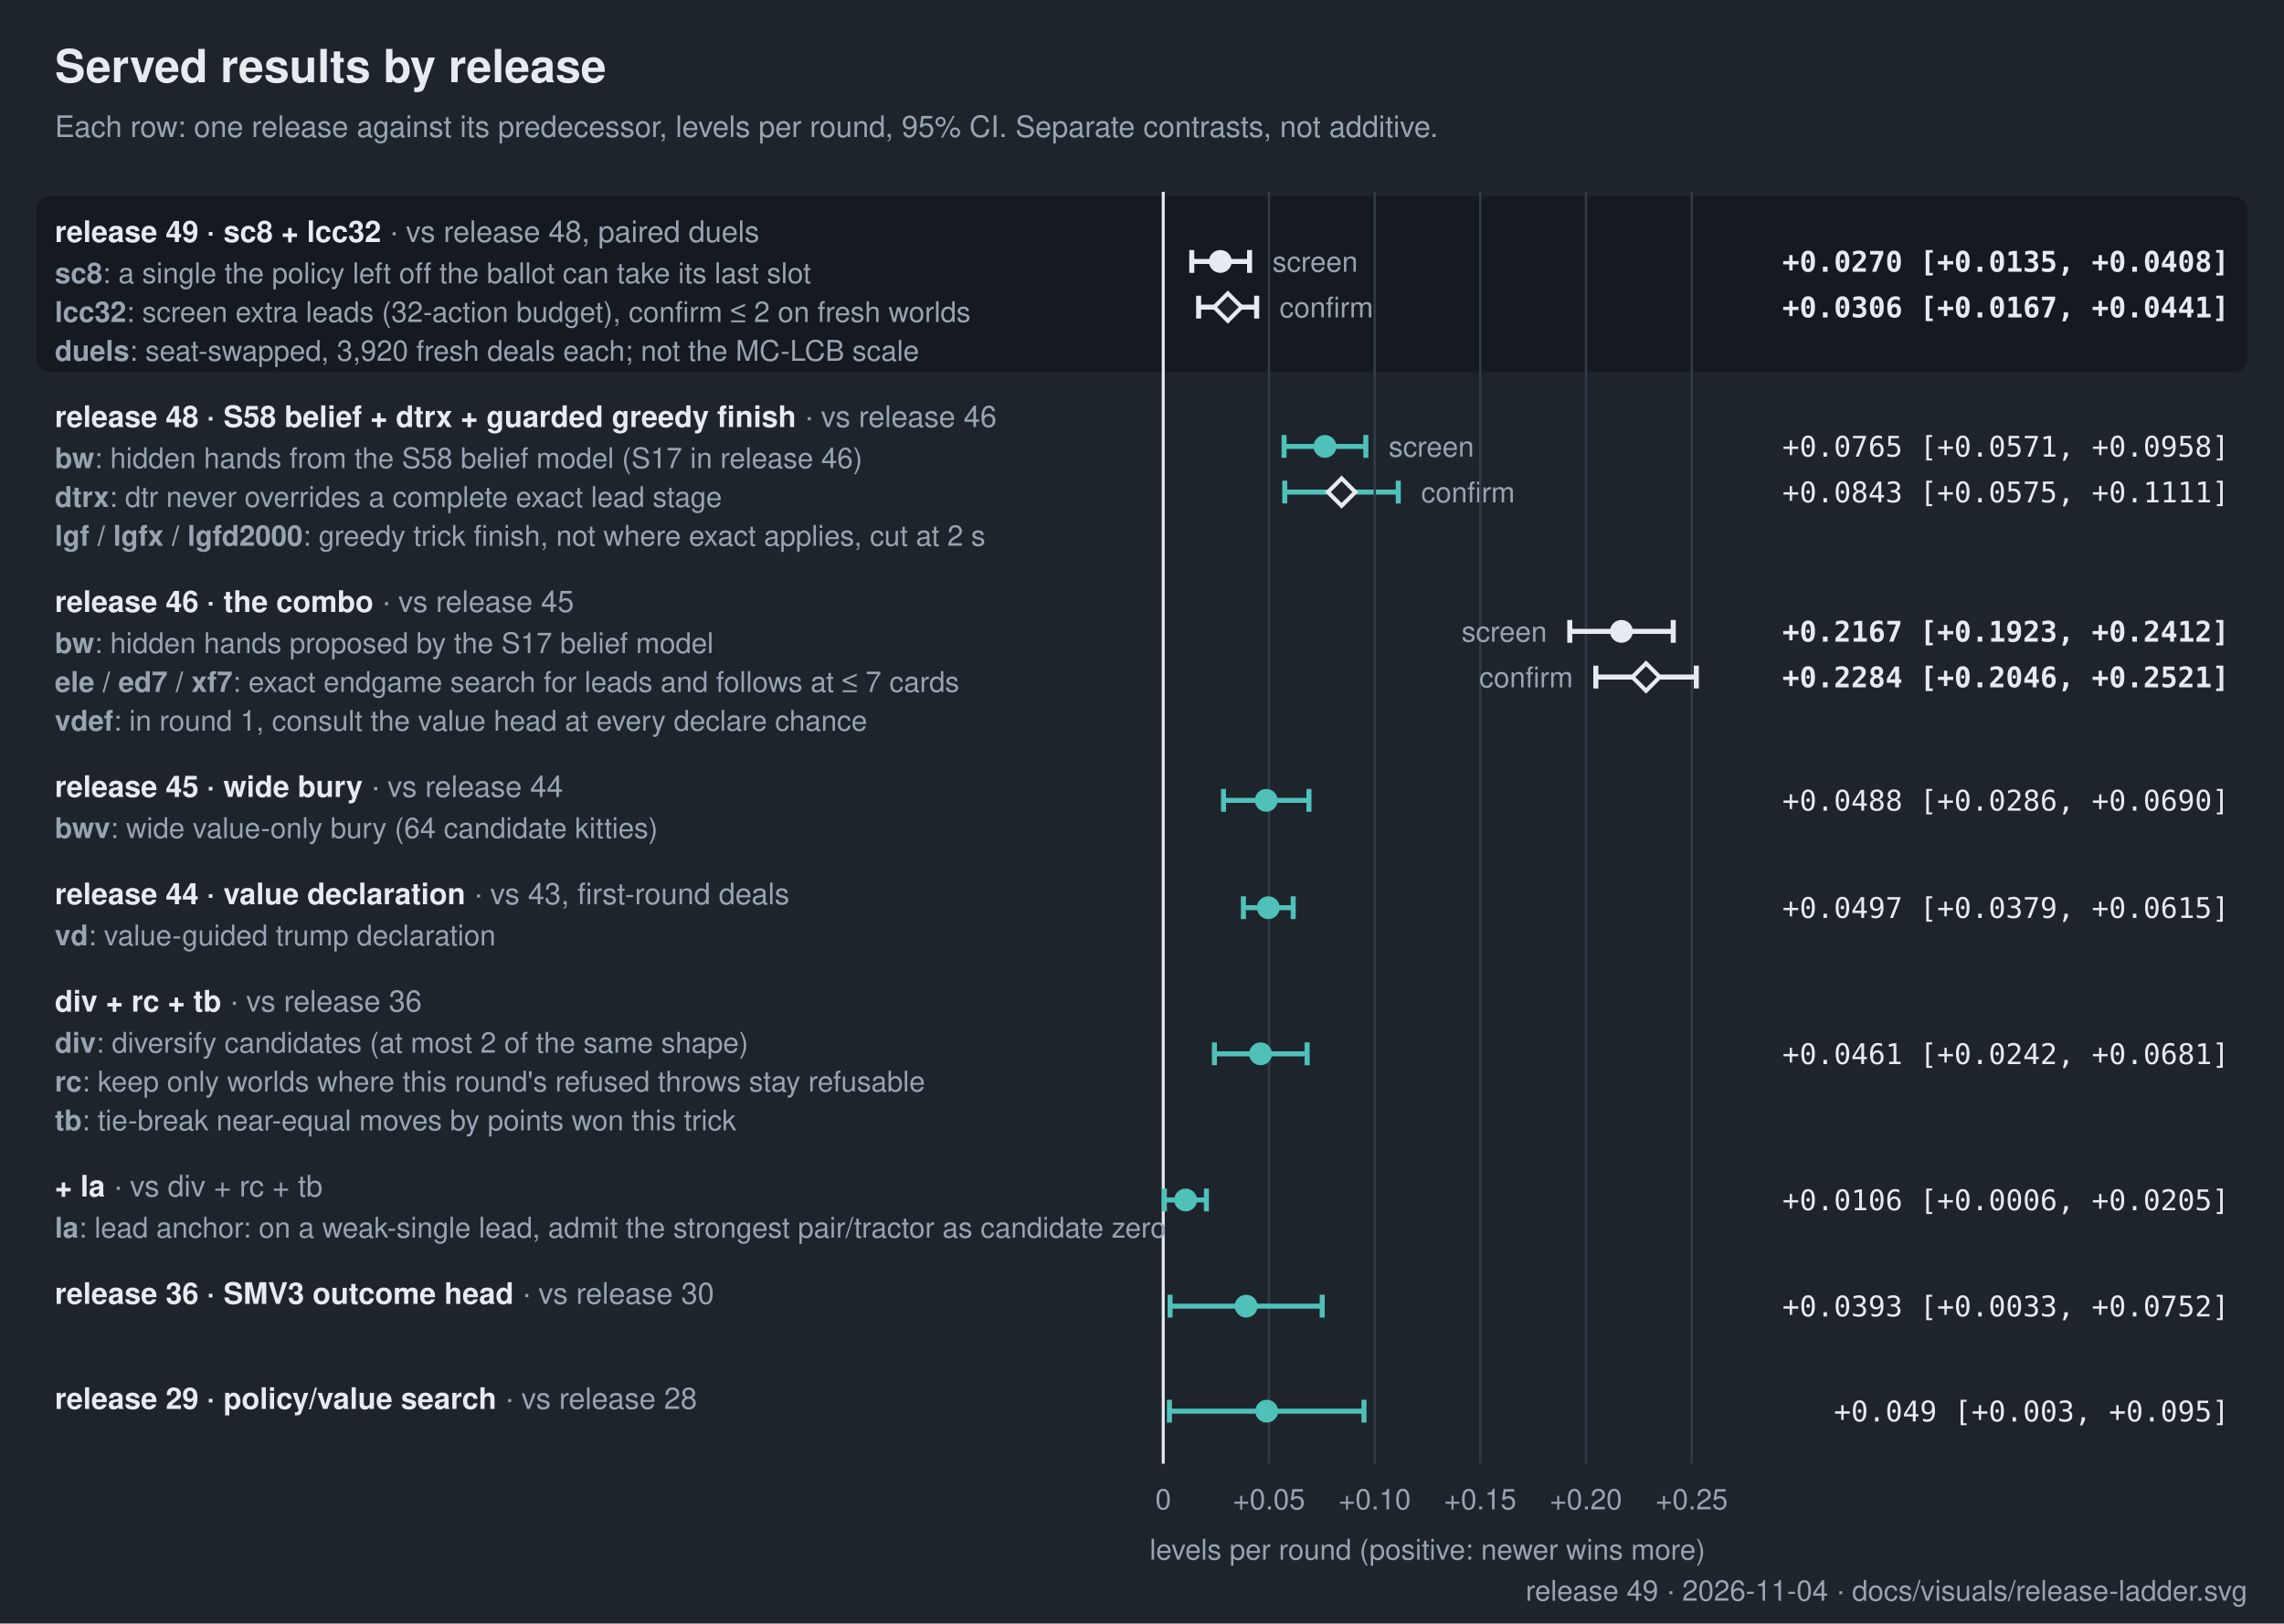
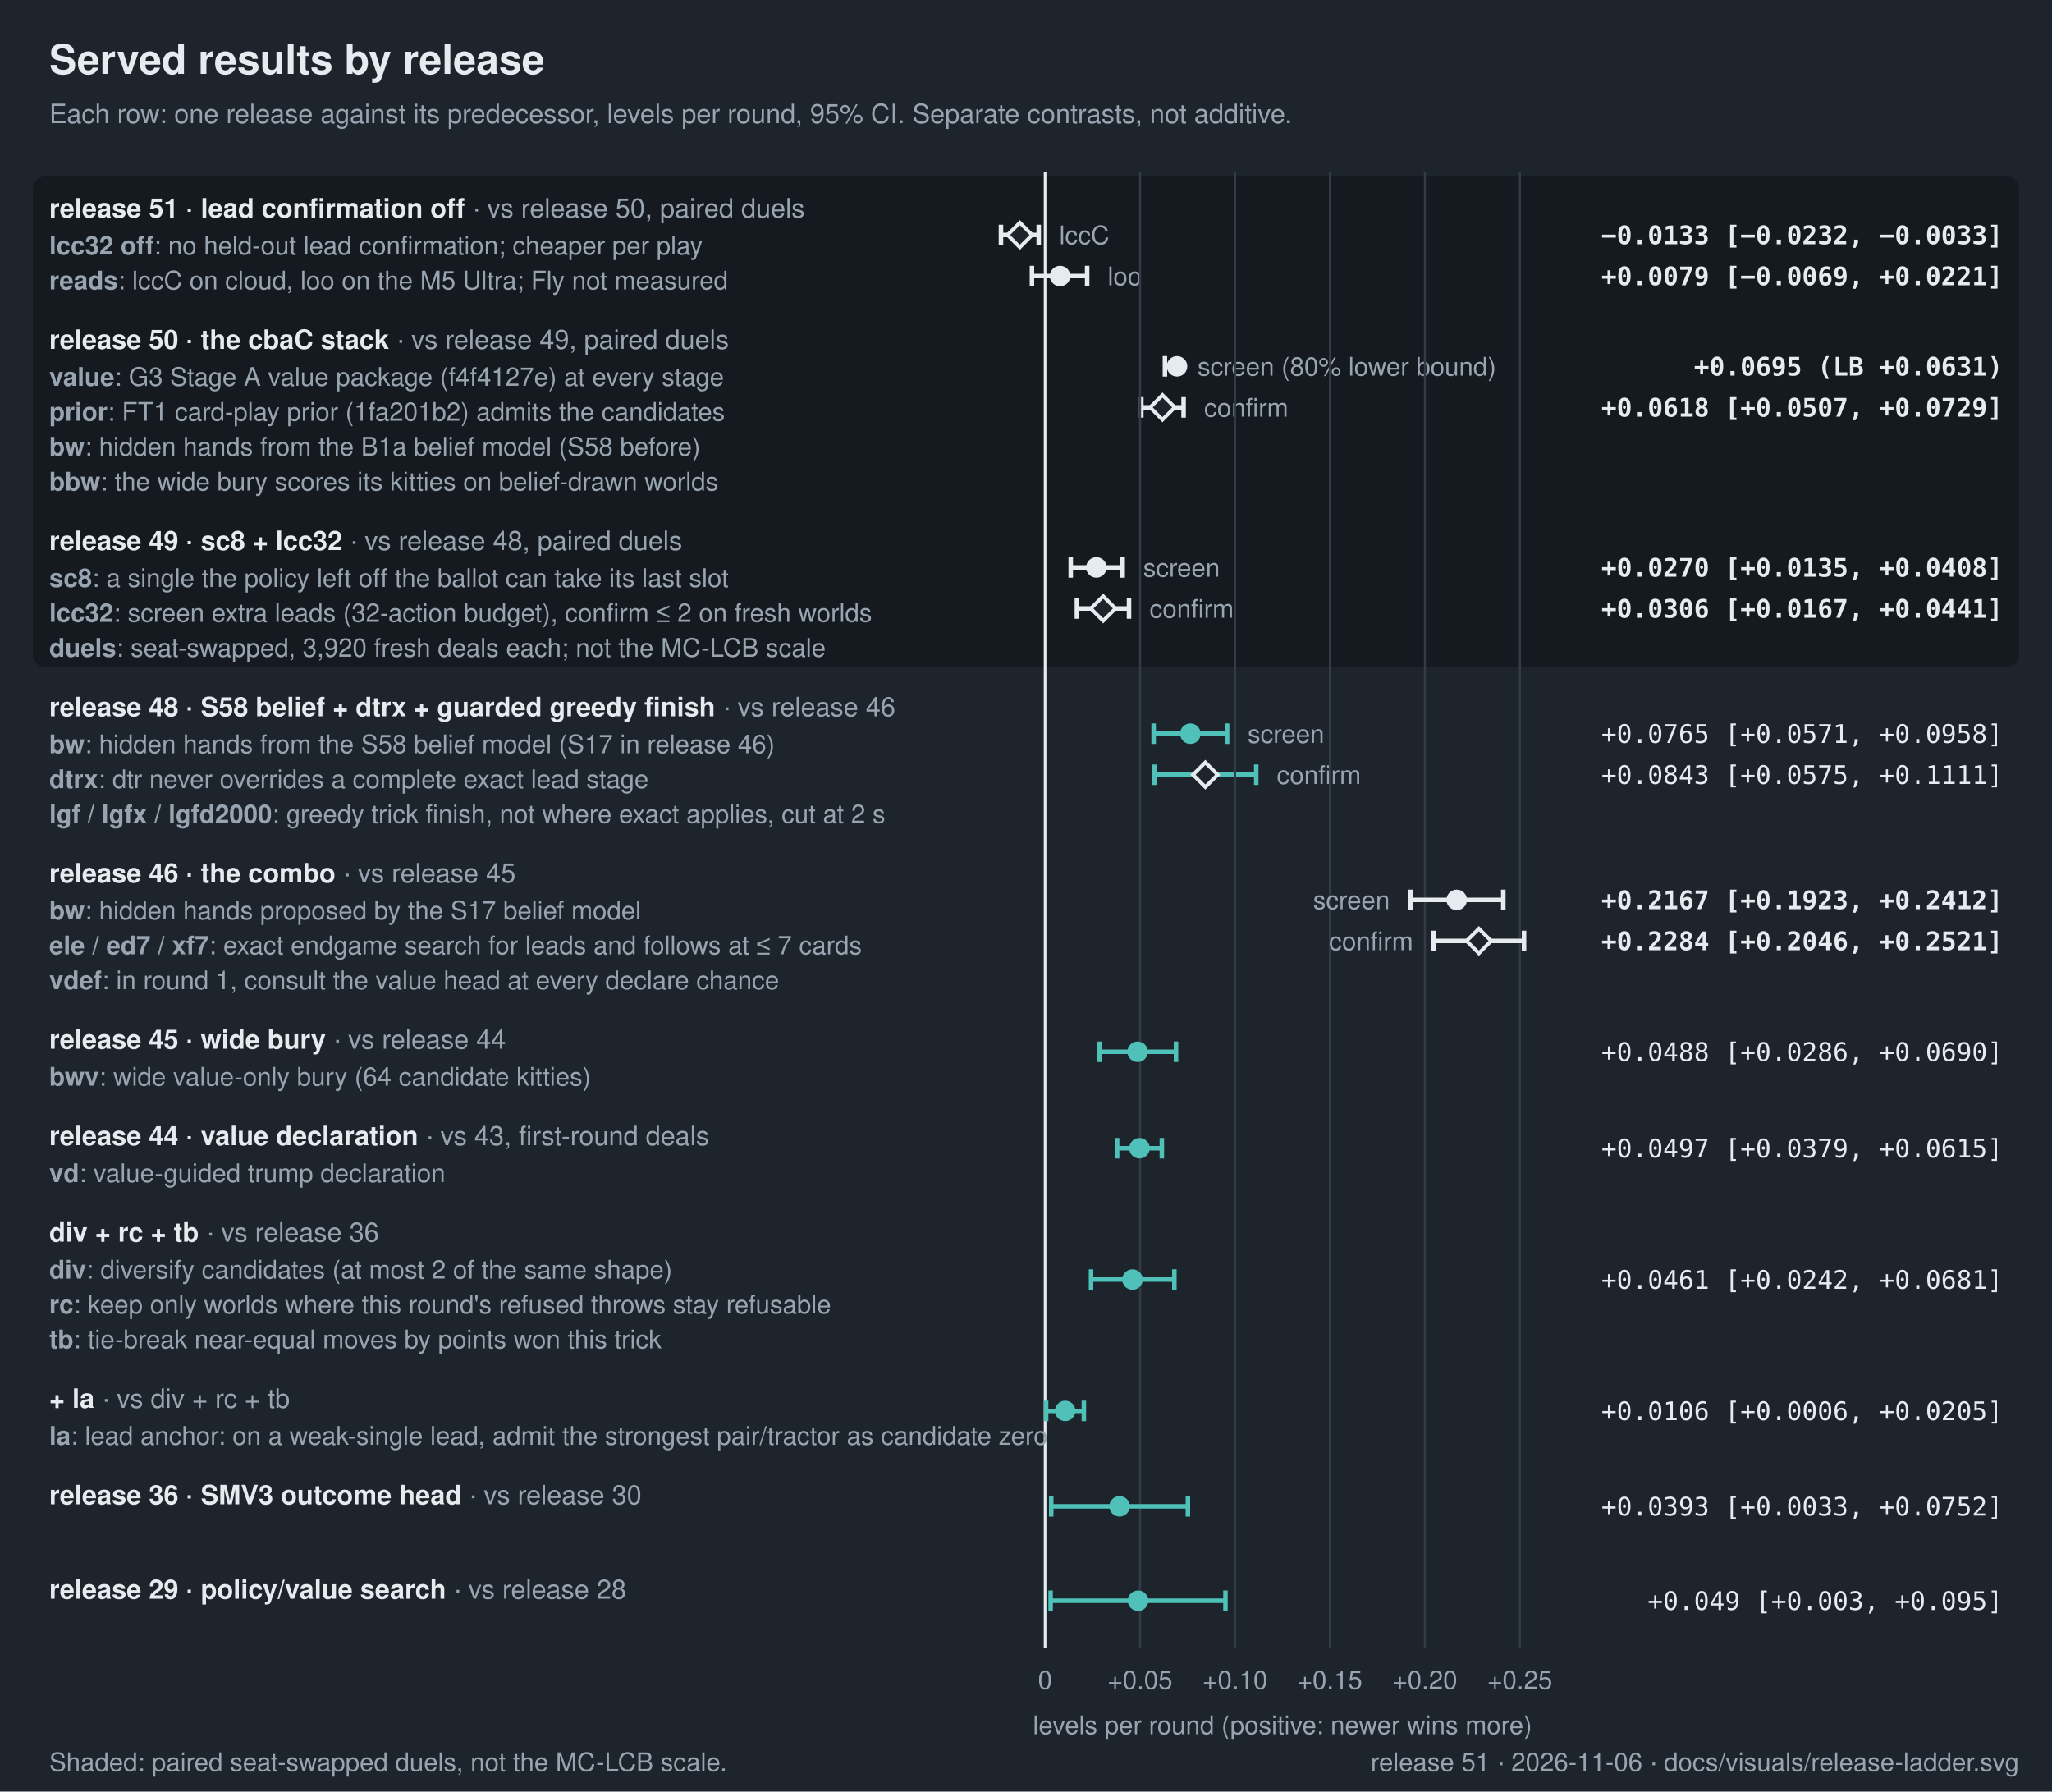
- <svg xmlns="http://www.w3.org/2000/svg" viewBox="0 0 1000 711" width="1000" height="711" role="img" aria-label="Forest plot of served results by release, levels per round with 95% CI: release 49 sc8 + lcc32 vs 48 +0.0270 [+0.0135, +0.0408], confirmation +0.0306 [+0.0167, +0.0441] (paired head-to-head duels, a different instrument); release 48 S58 belief + dtrx + guarded greedy finish vs 46 +0.0765 [+0.0571, +0.0958], confirmation +0.0843 [+0.0575, +0.1111]; release 46 combo vs 45 +0.2167 [+0.1923, +0.2412], confirmation +0.2284 [+0.2046, +0.2521]; release 45 wide bury vs 44 +0.0488 [+0.0286, +0.0690]; release 44 value declaration vs 43 +0.0497 [+0.0379, +0.0615]; div+rc+tb vs release 36 +0.0461 [+0.0242, +0.0681]; +la +0.0106 [+0.0006, +0.0205]; release 36 SMV3 outcome head vs 30 +0.0393 [+0.0033, +0.0752]; release 29 policy/value search vs 28 +0.049 [+0.003, +0.095]. Each rule token is glossed under its row. Rows up to release 48 are contrasts through a common MC-LCB control; separate contrasts; not additive.">
+ <svg xmlns="http://www.w3.org/2000/svg" viewBox="0 0 1000 873" width="1000" height="873" role="img" aria-label="Forest plot of served results by release, levels per round with 95% CI: release 51 lead confirmation off vs 50, lccC −0.0133 [−0.0232, −0.0033] on cloud and loo +0.0079 [−0.0069, +0.0221] on the M5 Ultra, Fly not measured (paired duels); release 50 cbaC stack vs 49, screen +0.0695 (one-sided 80% lower bound +0.0631), confirmation +0.0618 [+0.0507, +0.0729] (paired duels); release 49 sc8 + lcc32 vs 48 +0.0270 [+0.0135, +0.0408], confirmation +0.0306 [+0.0167, +0.0441] (paired head-to-head duels, a different instrument); release 48 S58 belief + dtrx + guarded greedy finish vs 46 +0.0765 [+0.0571, +0.0958], confirmation +0.0843 [+0.0575, +0.1111]; release 46 combo vs 45 +0.2167 [+0.1923, +0.2412], confirmation +0.2284 [+0.2046, +0.2521]; release 45 wide bury vs 44 +0.0488 [+0.0286, +0.0690]; release 44 value declaration vs 43 +0.0497 [+0.0379, +0.0615]; div+rc+tb vs release 36 +0.0461 [+0.0242, +0.0681]; +la +0.0106 [+0.0006, +0.0205]; release 36 SMV3 outcome head vs 30 +0.0393 [+0.0033, +0.0752]; release 29 policy/value search vs 28 +0.049 [+0.003, +0.095]. Each rule token is glossed under its row. Shaded rows (releases 49 to 51) are paired duels; rows up to release 48 are contrasts through a common MC-LCB control; separate contrasts; not additive.">
  <style>text{font-family:-apple-system,BlinkMacSystemFont,"Segoe UI",Helvetica,Arial,sans-serif;fill:#e6ebf0;font-size:13px}.bg{fill:#1d242c}.mut{fill:#98a4b0}.b{font-weight:600}.ttl{font-size:20px;font-weight:600}.h{font-size:15px;font-weight:600}.hdr{font-size:12.5px;font-weight:600;letter-spacing:.06em;fill:#98a4b0}.sm{font-size:12.5px}.it{font-style:italic}.edge{stroke:#323c47;stroke-width:1.5;fill:none}.edge.strong{stroke:#aab8c8}.edgebel{stroke:#b39cf0;stroke-width:1.5;fill:none}.edgeex{stroke:#ef8fbe;stroke-width:1.5;fill:none}.arrow{stroke:#aab8c8;stroke-width:1.6;fill:none}.ah{fill:#aab8c8}.world{fill:#2b3642;stroke:#aab8c8;stroke-width:1.3}.worldx{fill:#1d242c;stroke:#323c47;stroke-width:1.3}.thumb{stroke:#aab8c8;stroke-width:1.6;stroke-linecap:round}.xmark{stroke:#e07a6c;stroke-width:2;stroke-linecap:round}.badt{fill:#e07a6c}.goodt{fill:#6fc491}.cand{fill:#1d242c;stroke:#e6ebf0;stroke-width:1.5}.card{fill:#1d242c;stroke:#aab8c8;stroke-width:1}.red{fill:#f08a80}.play{fill:#e0b25a}.playtrack{fill:#3f321a}.net{fill:#4fc1b9}.nett{fill:#4fc1b9}.root{fill:#e6ebf0}.inkf{fill:#e6ebf0}.mutf{fill:#98a4b0}.rulef{fill:#323c47}.paperf{fill:#151a20}.panelf{fill:#1d242c}.bel{fill:#b39cf0}.belt{fill:#b39cf0}.belsoft{fill:#2c2442;stroke:#b39cf0;stroke-width:1.3}.ex{fill:#ef8fbe}.ext{fill:#ef8fbe}.exsoft{fill:#3f1f2e;stroke:#ef8fbe;stroke-width:1.3}.exline{stroke:#ef8fbe;stroke-width:1.5;fill:none}.exnode{fill:#1d242c;stroke:#ef8fbe;stroke-width:1.5}.vd{fill:#7fb8ef}.vdt{fill:#7fb8ef}.vdsoft{fill:#1b2e44;stroke:#7fb8ef;stroke-width:1.3}.wd{fill:#aab8c8}.wdt{fill:#aab8c8}.wdsoft{fill:#2b3642;stroke:#aab8c8;stroke-width:1.3}.axis{stroke:#98a4b0;stroke-width:1;fill:none}.grid{stroke:#323c47;stroke-width:1;fill:none}.zero{stroke:#e6ebf0;stroke-width:1.3;fill:none}.ring{fill:none;stroke:#e6ebf0;stroke-width:1.8}.ringex{fill:none;stroke:#ef8fbe;stroke-width:2}.panelbox{fill:#151a20;stroke:#323c47;stroke-width:1}.dash{fill:#1d242c;stroke:#aab8c8;stroke-width:1.5;stroke-dasharray:5 4}.stage{fill:#1d242c;stroke:#aab8c8;stroke-width:1.4}.stagej{fill:#2b3642;stroke:#aab8c8;stroke-width:1.4}.lineink{stroke:#e6ebf0;stroke-width:2.2;fill:none}.linemut{stroke:#98a4b0;stroke-width:1.2;fill:none}.linebel{stroke:#b39cf0;stroke-width:2.2;fill:none}.linevd{stroke:#7fb8ef;stroke-width:2.2;fill:none}.linewd{stroke:#aab8c8;stroke-width:2.2;fill:none}.lineex{stroke:#ef8fbe;stroke-width:2.2;fill:none}.linenet{stroke:#4fc1b9;stroke-width:2.2;fill:none}.chipt{font-size:12.5px;font-weight:700;letter-spacing:.05em;fill:#1d242c}.netbox{fill:#173f3d;stroke:#4fc1b9;stroke-width:1.5}.netlayer{stroke:#4fc1b9;stroke-width:3;stroke-linecap:round}.netwire{stroke:#4fc1b9;stroke-width:0.8;opacity:.6}.cardatt{fill:#1d242c;stroke:#e07a6c;stroke-width:1.3}.cone{fill:#323c47;fill-opacity:.35}.conel{stroke:#98a4b0;stroke-width:1;stroke-dasharray:3 3;fill:none}.mono{font-family:ui-monospace,SFMono-Regular,Menlo,Consolas,monospace}</style>
  <defs>
    <marker id="ar6" viewBox="0 0 10 10" refX="9" refY="5" markerWidth="7" markerHeight="7" orient="auto">
      <path d="M0,0 L10,5 L0,10 z" class="ah" />
    </marker>
  </defs>
-   <rect x="0.0" y="0.0" width="1000.0" height="711.0" class="bg" />
+   <rect x="0.0" y="0.0" width="1000.0" height="873.0" class="bg" />
  <text x="24.0" y="36.0" class="ttl">Served results by release</text>
  <text x="24.0" y="60.0" class="mut">Each row: one release against its predecessor, levels per round, 95% CI. Separate contrasts, not additive.</text>
-   <rect x="16.0" y="86.0" width="968.0" height="77.0" rx="6" class="paperf" />
-   <text x="24.0" y="106.0" class="b">release 49 · sc8 + lcc32 <tspan class="mut" style="font-weight:400">· vs release 48, paired duels</tspan>
+   <rect x="16.0" y="86.0" width="968.0" height="239.0" rx="6" class="paperf" />
+   <text x="24.0" y="106.0" class="b">release 51 · lead confirmation off <tspan class="mut" style="font-weight:400">· vs release 50, paired duels</tspan>
  </text>
  <text x="24.0" y="124.0" class="sm mut">
-     <tspan class="b">sc8</tspan>: a single the policy left off the ballot can take its last slot</text>
+     <tspan class="b">lcc32 off</tspan>: no held-out lead confirmation; cheaper per play</text>
  <text x="24.0" y="141.0" class="sm mut">
-     <tspan class="b">lcc32</tspan>: screen extra leads (32-action budget), confirm ≤ 2 on fresh worlds</text>
-   <text x="24.0" y="158.0" class="sm mut">
-     <tspan class="b">duels</tspan>: seat-swapped, 3,920 fresh deals each; not the MC-LCB scale</text>
-   <line x1="521.8" y1="114.5" x2="547.1" y2="114.5" class="lineink" />
-   <line x1="521.8" y1="109.5" x2="521.8" y2="119.5" class="lineink" />
-   <line x1="547.1" y1="109.5" x2="547.1" y2="119.5" class="lineink" />
-   <circle cx="534.3" cy="114.5" r="5" class="inkf" />
-   <text x="557.1" y="119.0" class="sm mut">screen</text>
-   <text x="976.0" y="119.0" class="mono sm b" text-anchor="end">+0.0270 [+0.0135, +0.0408]</text>
-   <line x1="524.8" y1="134.5" x2="550.2" y2="134.5" class="lineink" />
-   <line x1="524.8" y1="129.5" x2="524.8" y2="139.5" class="lineink" />
-   <line x1="550.2" y1="129.5" x2="550.2" y2="139.5" class="lineink" />
-   <path d="M537.6,128.5 L543.6,134.5 L537.6,140.5 L531.6,134.5 z" class="panelf" />
-   <path d="M537.6,128.5 L543.6,134.5 L537.6,140.5 L531.6,134.5 z" class="ring" />
-   <text x="560.2" y="139.0" class="sm mut">confirm</text>
-   <text x="976.0" y="139.0" class="mono sm b" text-anchor="end">+0.0306 [+0.0167, +0.0441]</text>
-   <text x="24.0" y="187.0" class="b">release 48 · S58 belief + dtrx + guarded greedy finish <tspan class="mut" style="font-weight:400">· vs release 46</tspan>
+     <tspan class="b">reads</tspan>: lccC on cloud, loo on the M5 Ultra; Fly not measured</text>
+   <line x1="487.8" y1="114.5" x2="506.2" y2="114.5" class="lineink" />
+   <line x1="487.8" y1="109.5" x2="487.8" y2="119.5" class="lineink" />
+   <line x1="506.2" y1="109.5" x2="506.2" y2="119.5" class="lineink" />
+   <path d="M497.0,108.5 L503.0,114.5 L497.0,120.5 L491.0,114.5 z" class="panelf" />
+   <path d="M497.0,108.5 L503.0,114.5 L497.0,120.5 L491.0,114.5 z" class="ring" />
+   <text x="516.2" y="119.0" class="sm mut">lccC</text>
+   <text x="976.0" y="119.0" class="mono sm b" text-anchor="end">−0.0133 [−0.0232, −0.0033]</text>
+   <line x1="502.9" y1="134.5" x2="529.8" y2="134.5" class="lineink" />
+   <line x1="502.9" y1="129.5" x2="502.9" y2="139.5" class="lineink" />
+   <line x1="529.8" y1="129.5" x2="529.8" y2="139.5" class="lineink" />
+   <circle cx="516.6" cy="134.5" r="5" class="inkf" />
+   <text x="539.8" y="139.0" class="sm mut">loo</text>
+   <text x="976.0" y="139.0" class="mono sm b" text-anchor="end">+0.0079 [−0.0069, +0.0221]</text>
+   <text x="24.0" y="170.0" class="b">release 50 · the cbaC stack <tspan class="mut" style="font-weight:400">· vs release 49, paired duels</tspan>
  </text>
+   <text x="24.0" y="188.0" class="sm mut">
+     <tspan class="b">value</tspan>: G3 Stage A value package (f4f4127e) at every stage</text>
  <text x="24.0" y="205.0" class="sm mut">
-     <tspan class="b">bw</tspan>: hidden hands from the S58 belief model (S17 in release 46)</text>
+     <tspan class="b">prior</tspan>: FT1 card-play prior (1fa201b2) admits the candidates</text>
  <text x="24.0" y="222.0" class="sm mut">
-     <tspan class="b">dtrx</tspan>: dtr never overrides a complete exact lead stage</text>
+     <tspan class="b">bw</tspan>: hidden hands from the B1a belief model (S58 before)</text>
  <text x="24.0" y="239.0" class="sm mut">
-     <tspan class="b">lgf / lgfx / lgfd2000</tspan>: greedy trick finish, not where exact applies, cut at 2 s</text>
-   <line x1="562.2" y1="195.5" x2="598.0" y2="195.5" class="linenet" />
-   <line x1="562.2" y1="190.5" x2="562.2" y2="200.5" class="linenet" />
-   <line x1="598.0" y1="190.5" x2="598.0" y2="200.5" class="linenet" />
-   <circle cx="580.1" cy="195.5" r="5" class="net" />
-   <text x="608.0" y="200.0" class="sm mut">screen</text>
-   <text x="976.0" y="200.0" class="mono sm" text-anchor="end">+0.0765 [+0.0571, +0.0958]</text>
-   <line x1="562.5" y1="215.5" x2="612.2" y2="215.5" class="linenet" />
-   <line x1="562.5" y1="210.5" x2="562.5" y2="220.5" class="linenet" />
-   <line x1="612.2" y1="210.5" x2="612.2" y2="220.5" class="linenet" />
-   <path d="M587.4,209.5 L593.4,215.5 L587.4,221.5 L581.4,215.5 z" class="panelf" />
-   <path d="M587.4,209.5 L593.4,215.5 L587.4,221.5 L581.4,215.5 z" class="ring" />
-   <text x="622.2" y="220.0" class="sm mut">confirm</text>
-   <text x="976.0" y="220.0" class="mono sm" text-anchor="end">+0.0843 [+0.0575, +0.1111]</text>
-   <line x1="509.3" y1="84.0" x2="509.3" y2="641.0" class="zero" />
-   <text x="509.3" y="661.0" class="sm mut" text-anchor="middle">0</text>
-   <line x1="555.6" y1="84.0" x2="555.6" y2="641.0" class="grid" />
-   <text x="555.6" y="661.0" class="sm mut" text-anchor="middle">+0.05</text>
-   <line x1="601.9" y1="84.0" x2="601.9" y2="641.0" class="grid" />
-   <text x="601.9" y="661.0" class="sm mut" text-anchor="middle">+0.10</text>
-   <line x1="648.1" y1="84.0" x2="648.1" y2="641.0" class="grid" />
-   <text x="648.1" y="661.0" class="sm mut" text-anchor="middle">+0.15</text>
-   <line x1="694.4" y1="84.0" x2="694.4" y2="641.0" class="grid" />
-   <text x="694.4" y="661.0" class="sm mut" text-anchor="middle">+0.20</text>
-   <line x1="740.7" y1="84.0" x2="740.7" y2="641.0" class="grid" />
-   <text x="740.7" y="661.0" class="sm mut" text-anchor="middle">+0.25</text>
-   <text x="625.0" y="683.0" class="sm mut" text-anchor="middle">levels per round (positive: newer wins more)</text>
-   <text x="24.0" y="268.0" class="b">release 46 · the combo <tspan class="mut" style="font-weight:400">· vs release 45</tspan>
+     <tspan class="b">bbw</tspan>: the wide bury scores its kitties on belief-drawn worlds</text>
+   <line x1="567.7" y1="178.5" x2="573.6" y2="178.5" class="lineink" />
+   <line x1="567.7" y1="173.5" x2="567.7" y2="183.5" class="lineink" />
+   <circle cx="573.6" cy="178.5" r="5" class="inkf" />
+   <text x="583.6" y="183.0" class="sm mut">screen (80% lower bound)</text>
+   <text x="976.0" y="183.0" class="mono sm b" text-anchor="end">+0.0695 (LB +0.0631)</text>
+   <line x1="556.2" y1="198.5" x2="576.8" y2="198.5" class="lineink" />
+   <line x1="556.2" y1="193.5" x2="556.2" y2="203.5" class="lineink" />
+   <line x1="576.8" y1="193.5" x2="576.8" y2="203.5" class="lineink" />
+   <path d="M566.5,192.5 L572.5,198.5 L566.5,204.5 L560.5,198.5 z" class="panelf" />
+   <path d="M566.5,192.5 L572.5,198.5 L566.5,204.5 L560.5,198.5 z" class="ring" />
+   <text x="586.8" y="203.0" class="sm mut">confirm</text>
+   <text x="976.0" y="203.0" class="mono sm b" text-anchor="end">+0.0618 [+0.0507, +0.0729]</text>
+   <text x="24.0" y="268.0" class="b">release 49 · sc8 + lcc32 <tspan class="mut" style="font-weight:400">· vs release 48, paired duels</tspan>
  </text>
  <text x="24.0" y="286.0" class="sm mut">
-     <tspan class="b">bw</tspan>: hidden hands proposed by the S17 belief model</text>
+     <tspan class="b">sc8</tspan>: a single the policy left off the ballot can take its last slot</text>
  <text x="24.0" y="303.0" class="sm mut">
-     <tspan class="b">ele / ed7 / xf7</tspan>: exact endgame search for leads and follows at ≤ 7 cards</text>
+     <tspan class="b">lcc32</tspan>: screen extra leads (32-action budget), confirm ≤ 2 on fresh worlds</text>
  <text x="24.0" y="320.0" class="sm mut">
-     <tspan class="b">vdef</tspan>: in round 1, consult the value head at every declare chance</text>
-   <line x1="687.3" y1="276.5" x2="732.6" y2="276.5" class="lineink" />
-   <line x1="687.3" y1="271.5" x2="687.3" y2="281.5" class="lineink" />
-   <line x1="732.6" y1="271.5" x2="732.6" y2="281.5" class="lineink" />
-   <circle cx="709.9" cy="276.5" r="5" class="inkf" />
-   <text x="677.3" y="281.0" class="sm mut" text-anchor="end">screen</text>
-   <text x="976.0" y="281.0" class="mono sm b" text-anchor="end">+0.2167 [+0.1923, +0.2412]</text>
-   <line x1="698.7" y1="296.5" x2="742.7" y2="296.5" class="lineink" />
-   <line x1="698.7" y1="291.5" x2="698.7" y2="301.5" class="lineink" />
-   <line x1="742.7" y1="291.5" x2="742.7" y2="301.5" class="lineink" />
-   <path d="M720.7,290.5 L726.7,296.5 L720.7,302.5 L714.7,296.5 z" class="panelf" />
-   <path d="M720.7,290.5 L726.7,296.5 L720.7,302.5 L714.7,296.5 z" class="ring" />
-   <text x="688.7" y="301.0" class="sm mut" text-anchor="end">confirm</text>
-   <text x="976.0" y="301.0" class="mono sm b" text-anchor="end">+0.2284 [+0.2046, +0.2521]</text>
-   <text x="24.0" y="349.0" class="b">release 45 · wide bury <tspan class="mut" style="font-weight:400">· vs release 44</tspan>
+     <tspan class="b">duels</tspan>: seat-swapped, 3,920 fresh deals each; not the MC-LCB scale</text>
+   <line x1="521.8" y1="276.5" x2="547.1" y2="276.5" class="lineink" />
+   <line x1="521.8" y1="271.5" x2="521.8" y2="281.5" class="lineink" />
+   <line x1="547.1" y1="271.5" x2="547.1" y2="281.5" class="lineink" />
+   <circle cx="534.3" cy="276.5" r="5" class="inkf" />
+   <text x="557.1" y="281.0" class="sm mut">screen</text>
+   <text x="976.0" y="281.0" class="mono sm b" text-anchor="end">+0.0270 [+0.0135, +0.0408]</text>
+   <line x1="524.8" y1="296.5" x2="550.2" y2="296.5" class="lineink" />
+   <line x1="524.8" y1="291.5" x2="524.8" y2="301.5" class="lineink" />
+   <line x1="550.2" y1="291.5" x2="550.2" y2="301.5" class="lineink" />
+   <path d="M537.6,290.5 L543.6,296.5 L537.6,302.5 L531.6,296.5 z" class="panelf" />
+   <path d="M537.6,290.5 L543.6,296.5 L537.6,302.5 L531.6,296.5 z" class="ring" />
+   <text x="560.2" y="301.0" class="sm mut">confirm</text>
+   <text x="976.0" y="301.0" class="mono sm b" text-anchor="end">+0.0306 [+0.0167, +0.0441]</text>
+   <text x="24.0" y="349.0" class="b">release 48 · S58 belief + dtrx + guarded greedy finish <tspan class="mut" style="font-weight:400">· vs release 46</tspan>
  </text>
  <text x="24.0" y="367.0" class="sm mut">
+     <tspan class="b">bw</tspan>: hidden hands from the S58 belief model (S17 in release 46)</text>
+   <text x="24.0" y="384.0" class="sm mut">
+     <tspan class="b">dtrx</tspan>: dtr never overrides a complete exact lead stage</text>
+   <text x="24.0" y="401.0" class="sm mut">
+     <tspan class="b">lgf / lgfx / lgfd2000</tspan>: greedy trick finish, not where exact applies, cut at 2 s</text>
+   <line x1="562.2" y1="357.5" x2="598.0" y2="357.5" class="linenet" />
+   <line x1="562.2" y1="352.5" x2="562.2" y2="362.5" class="linenet" />
+   <line x1="598.0" y1="352.5" x2="598.0" y2="362.5" class="linenet" />
+   <circle cx="580.1" cy="357.5" r="5" class="net" />
+   <text x="608.0" y="362.0" class="sm mut">screen</text>
+   <text x="976.0" y="362.0" class="mono sm" text-anchor="end">+0.0765 [+0.0571, +0.0958]</text>
+   <line x1="562.5" y1="377.5" x2="612.2" y2="377.5" class="linenet" />
+   <line x1="562.5" y1="372.5" x2="562.5" y2="382.5" class="linenet" />
+   <line x1="612.2" y1="372.5" x2="612.2" y2="382.5" class="linenet" />
+   <path d="M587.4,371.5 L593.4,377.5 L587.4,383.5 L581.4,377.5 z" class="panelf" />
+   <path d="M587.4,371.5 L593.4,377.5 L587.4,383.5 L581.4,377.5 z" class="ring" />
+   <text x="622.2" y="382.0" class="sm mut">confirm</text>
+   <text x="976.0" y="382.0" class="mono sm" text-anchor="end">+0.0843 [+0.0575, +0.1111]</text>
+   <line x1="509.3" y1="84.0" x2="509.3" y2="803.0" class="zero" />
+   <text x="509.3" y="823.0" class="sm mut" text-anchor="middle">0</text>
+   <line x1="555.6" y1="84.0" x2="555.6" y2="803.0" class="grid" />
+   <text x="555.6" y="823.0" class="sm mut" text-anchor="middle">+0.05</text>
+   <line x1="601.9" y1="84.0" x2="601.9" y2="803.0" class="grid" />
+   <text x="601.9" y="823.0" class="sm mut" text-anchor="middle">+0.10</text>
+   <line x1="648.1" y1="84.0" x2="648.1" y2="803.0" class="grid" />
+   <text x="648.1" y="823.0" class="sm mut" text-anchor="middle">+0.15</text>
+   <line x1="694.4" y1="84.0" x2="694.4" y2="803.0" class="grid" />
+   <text x="694.4" y="823.0" class="sm mut" text-anchor="middle">+0.20</text>
+   <line x1="740.7" y1="84.0" x2="740.7" y2="803.0" class="grid" />
+   <text x="740.7" y="823.0" class="sm mut" text-anchor="middle">+0.25</text>
+   <text x="625.0" y="845.0" class="sm mut" text-anchor="middle">levels per round (positive: newer wins more)</text>
+   <text x="24.0" y="430.0" class="b">release 46 · the combo <tspan class="mut" style="font-weight:400">· vs release 45</tspan>
+   </text>
+   <text x="24.0" y="448.0" class="sm mut">
+     <tspan class="b">bw</tspan>: hidden hands proposed by the S17 belief model</text>
+   <text x="24.0" y="465.0" class="sm mut">
+     <tspan class="b">ele / ed7 / xf7</tspan>: exact endgame search for leads and follows at ≤ 7 cards</text>
+   <text x="24.0" y="482.0" class="sm mut">
+     <tspan class="b">vdef</tspan>: in round 1, consult the value head at every declare chance</text>
+   <line x1="687.3" y1="438.5" x2="732.6" y2="438.5" class="lineink" />
+   <line x1="687.3" y1="433.5" x2="687.3" y2="443.5" class="lineink" />
+   <line x1="732.6" y1="433.5" x2="732.6" y2="443.5" class="lineink" />
+   <circle cx="709.9" cy="438.5" r="5" class="inkf" />
+   <text x="677.3" y="443.0" class="sm mut" text-anchor="end">screen</text>
+   <text x="976.0" y="443.0" class="mono sm b" text-anchor="end">+0.2167 [+0.1923, +0.2412]</text>
+   <line x1="698.7" y1="458.5" x2="742.7" y2="458.5" class="lineink" />
+   <line x1="698.7" y1="453.5" x2="698.7" y2="463.5" class="lineink" />
+   <line x1="742.7" y1="453.5" x2="742.7" y2="463.5" class="lineink" />
+   <path d="M720.7,452.5 L726.7,458.5 L720.7,464.5 L714.7,458.5 z" class="panelf" />
+   <path d="M720.7,452.5 L726.7,458.5 L720.7,464.5 L714.7,458.5 z" class="ring" />
+   <text x="688.7" y="463.0" class="sm mut" text-anchor="end">confirm</text>
+   <text x="976.0" y="463.0" class="mono sm b" text-anchor="end">+0.2284 [+0.2046, +0.2521]</text>
+   <text x="24.0" y="511.0" class="b">release 45 · wide bury <tspan class="mut" style="font-weight:400">· vs release 44</tspan>
+   </text>
+   <text x="24.0" y="529.0" class="sm mut">
    <tspan class="b">bwv</tspan>: wide value-only bury (64 candidate kitties)</text>
-   <line x1="535.7" y1="350.5" x2="573.1" y2="350.5" class="linenet" />
-   <line x1="535.7" y1="345.5" x2="535.7" y2="355.5" class="linenet" />
-   <line x1="573.1" y1="345.5" x2="573.1" y2="355.5" class="linenet" />
-   <circle cx="554.4" cy="350.5" r="5" class="net" />
-   <text x="976.0" y="355.0" class="mono sm" text-anchor="end">+0.0488 [+0.0286, +0.0690]</text>
-   <text x="24.0" y="396.0" class="b">release 44 · value declaration <tspan class="mut" style="font-weight:400">· vs 43, first-round deals</tspan>
+   <line x1="535.7" y1="512.5" x2="573.1" y2="512.5" class="linenet" />
+   <line x1="535.7" y1="507.5" x2="535.7" y2="517.5" class="linenet" />
+   <line x1="573.1" y1="507.5" x2="573.1" y2="517.5" class="linenet" />
+   <circle cx="554.4" cy="512.5" r="5" class="net" />
+   <text x="976.0" y="517.0" class="mono sm" text-anchor="end">+0.0488 [+0.0286, +0.0690]</text>
+   <text x="24.0" y="558.0" class="b">release 44 · value declaration <tspan class="mut" style="font-weight:400">· vs 43, first-round deals</tspan>
  </text>
-   <text x="24.0" y="414.0" class="sm mut">
+   <text x="24.0" y="576.0" class="sm mut">
    <tspan class="b">vd</tspan>: value-guided trump declaration</text>
-   <line x1="544.4" y1="397.5" x2="566.2" y2="397.5" class="linenet" />
-   <line x1="544.4" y1="392.5" x2="544.4" y2="402.5" class="linenet" />
-   <line x1="566.2" y1="392.5" x2="566.2" y2="402.5" class="linenet" />
-   <circle cx="555.3" cy="397.5" r="5" class="net" />
-   <text x="976.0" y="402.0" class="mono sm" text-anchor="end">+0.0497 [+0.0379, +0.0615]</text>
-   <text x="24.0" y="443.0" class="b">div + rc + tb <tspan class="mut" style="font-weight:400">· vs release 36</tspan>
+   <line x1="544.4" y1="559.5" x2="566.2" y2="559.5" class="linenet" />
+   <line x1="544.4" y1="554.5" x2="544.4" y2="564.5" class="linenet" />
+   <line x1="566.2" y1="554.5" x2="566.2" y2="564.5" class="linenet" />
+   <circle cx="555.3" cy="559.5" r="5" class="net" />
+   <text x="976.0" y="564.0" class="mono sm" text-anchor="end">+0.0497 [+0.0379, +0.0615]</text>
+   <text x="24.0" y="605.0" class="b">div + rc + tb <tspan class="mut" style="font-weight:400">· vs release 36</tspan>
  </text>
-   <text x="24.0" y="461.0" class="sm mut">
+   <text x="24.0" y="623.0" class="sm mut">
    <tspan class="b">div</tspan>: diversify candidates (at most 2 of the same shape)</text>
-   <text x="24.0" y="478.0" class="sm mut">
+   <text x="24.0" y="640.0" class="sm mut">
    <tspan class="b">rc</tspan>: keep only worlds where this round's refused throws stay refusable</text>
-   <text x="24.0" y="495.0" class="sm mut">
+   <text x="24.0" y="657.0" class="sm mut">
    <tspan class="b">tb</tspan>: tie-break near-equal moves by points won this trick</text>
-   <line x1="531.7" y1="461.5" x2="572.3" y2="461.5" class="linenet" />
-   <line x1="531.7" y1="456.5" x2="531.7" y2="466.5" class="linenet" />
-   <line x1="572.3" y1="456.5" x2="572.3" y2="466.5" class="linenet" />
-   <circle cx="551.9" cy="461.5" r="5" class="net" />
-   <text x="976.0" y="466.0" class="mono sm" text-anchor="end">+0.0461 [+0.0242, +0.0681]</text>
-   <text x="24.0" y="524.0" class="b">+ la <tspan class="mut" style="font-weight:400">· vs div + rc + tb</tspan>
+   <line x1="531.7" y1="623.5" x2="572.3" y2="623.5" class="linenet" />
+   <line x1="531.7" y1="618.5" x2="531.7" y2="628.5" class="linenet" />
+   <line x1="572.3" y1="618.5" x2="572.3" y2="628.5" class="linenet" />
+   <circle cx="551.9" cy="623.5" r="5" class="net" />
+   <text x="976.0" y="628.0" class="mono sm" text-anchor="end">+0.0461 [+0.0242, +0.0681]</text>
+   <text x="24.0" y="686.0" class="b">+ la <tspan class="mut" style="font-weight:400">· vs div + rc + tb</tspan>
  </text>
-   <text x="24.0" y="542.0" class="sm mut">
+   <text x="24.0" y="704.0" class="sm mut">
    <tspan class="b">la</tspan>: lead anchor: on a weak-single lead, admit the strongest pair/tractor as candidate zero</text>
-   <line x1="509.8" y1="525.5" x2="528.2" y2="525.5" class="linenet" />
-   <line x1="509.8" y1="520.5" x2="509.8" y2="530.5" class="linenet" />
-   <line x1="528.2" y1="520.5" x2="528.2" y2="530.5" class="linenet" />
-   <circle cx="519.1" cy="525.5" r="5" class="net" />
-   <text x="976.0" y="530.0" class="mono sm" text-anchor="end">+0.0106 [+0.0006, +0.0205]</text>
-   <text x="24.0" y="571.0" class="b">release 36 · SMV3 outcome head <tspan class="mut" style="font-weight:400">· vs release 30</tspan>
+   <line x1="509.8" y1="687.5" x2="528.2" y2="687.5" class="linenet" />
+   <line x1="509.8" y1="682.5" x2="509.8" y2="692.5" class="linenet" />
+   <line x1="528.2" y1="682.5" x2="528.2" y2="692.5" class="linenet" />
+   <circle cx="519.1" cy="687.5" r="5" class="net" />
+   <text x="976.0" y="692.0" class="mono sm" text-anchor="end">+0.0106 [+0.0006, +0.0205]</text>
+   <text x="24.0" y="733.0" class="b">release 36 · SMV3 outcome head <tspan class="mut" style="font-weight:400">· vs release 30</tspan>
  </text>
-   <line x1="512.3" y1="572.0" x2="578.9" y2="572.0" class="linenet" />
-   <line x1="512.3" y1="567.0" x2="512.3" y2="577.0" class="linenet" />
-   <line x1="578.9" y1="567.0" x2="578.9" y2="577.0" class="linenet" />
-   <circle cx="545.6" cy="572.0" r="5" class="net" />
-   <text x="976.0" y="576.5" class="mono sm" text-anchor="end">+0.0393 [+0.0033, +0.0752]</text>
-   <text x="24.0" y="617.0" class="b">release 29 · policy/value search <tspan class="mut" style="font-weight:400">· vs release 28</tspan>
+   <line x1="512.3" y1="734.0" x2="578.9" y2="734.0" class="linenet" />
+   <line x1="512.3" y1="729.0" x2="512.3" y2="739.0" class="linenet" />
+   <line x1="578.9" y1="729.0" x2="578.9" y2="739.0" class="linenet" />
+   <circle cx="545.6" cy="734.0" r="5" class="net" />
+   <text x="976.0" y="738.5" class="mono sm" text-anchor="end">+0.0393 [+0.0033, +0.0752]</text>
+   <text x="24.0" y="779.0" class="b">release 29 · policy/value search <tspan class="mut" style="font-weight:400">· vs release 28</tspan>
  </text>
-   <line x1="512.0" y1="618.0" x2="597.2" y2="618.0" class="linenet" />
-   <line x1="512.0" y1="613.0" x2="512.0" y2="623.0" class="linenet" />
-   <line x1="597.2" y1="613.0" x2="597.2" y2="623.0" class="linenet" />
-   <circle cx="554.6" cy="618.0" r="5" class="net" />
-   <text x="976.0" y="622.5" class="mono sm" text-anchor="end">+0.049 [+0.003, +0.095]</text>
-   <text x="984.0" y="701.0" class="mut sm" text-anchor="end">release 49 · 2026-11-04 · docs/visuals/release-ladder.svg</text>
+   <line x1="512.0" y1="780.0" x2="597.2" y2="780.0" class="linenet" />
+   <line x1="512.0" y1="775.0" x2="512.0" y2="785.0" class="linenet" />
+   <line x1="597.2" y1="775.0" x2="597.2" y2="785.0" class="linenet" />
+   <circle cx="554.6" cy="780.0" r="5" class="net" />
+   <text x="976.0" y="784.5" class="mono sm" text-anchor="end">+0.049 [+0.003, +0.095]</text>
+   <text x="24.0" y="863.0" class="mut sm">Shaded: paired seat-swapped duels, not the MC-LCB scale.</text>
+   <text x="984.0" y="863.0" class="mut sm" text-anchor="end">release 51 · 2026-11-06 · docs/visuals/release-ladder.svg</text>
</svg>
